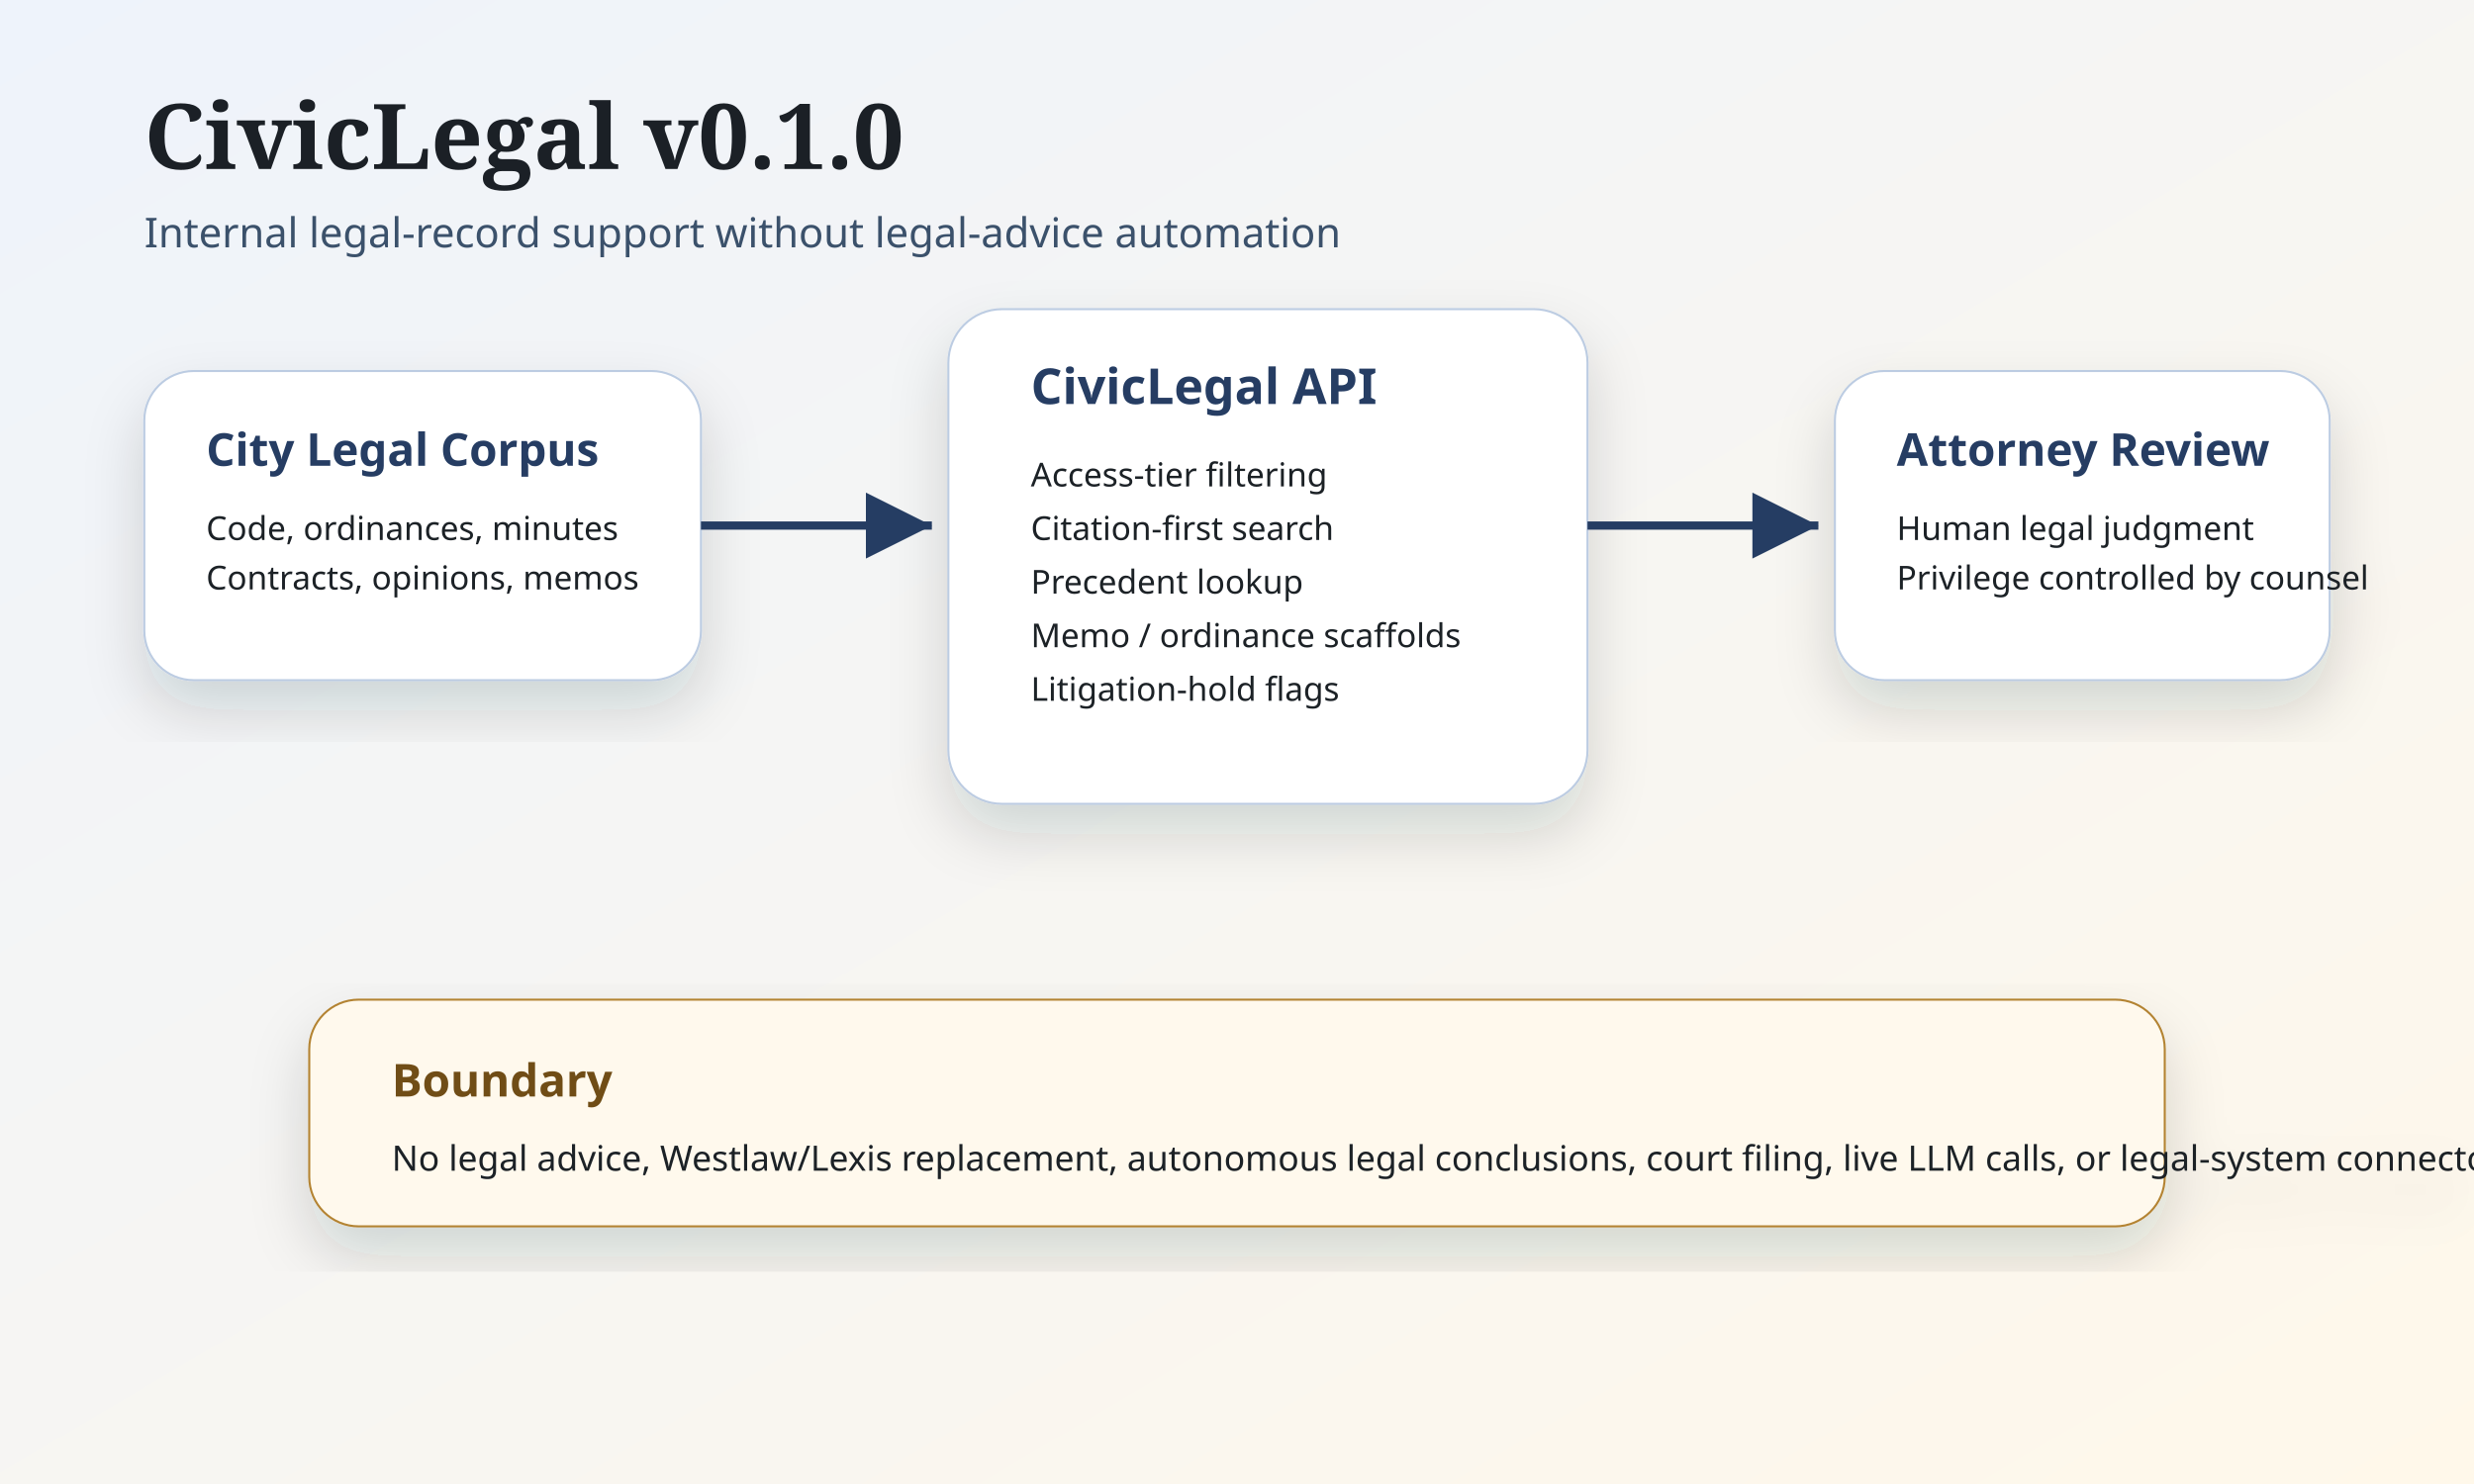
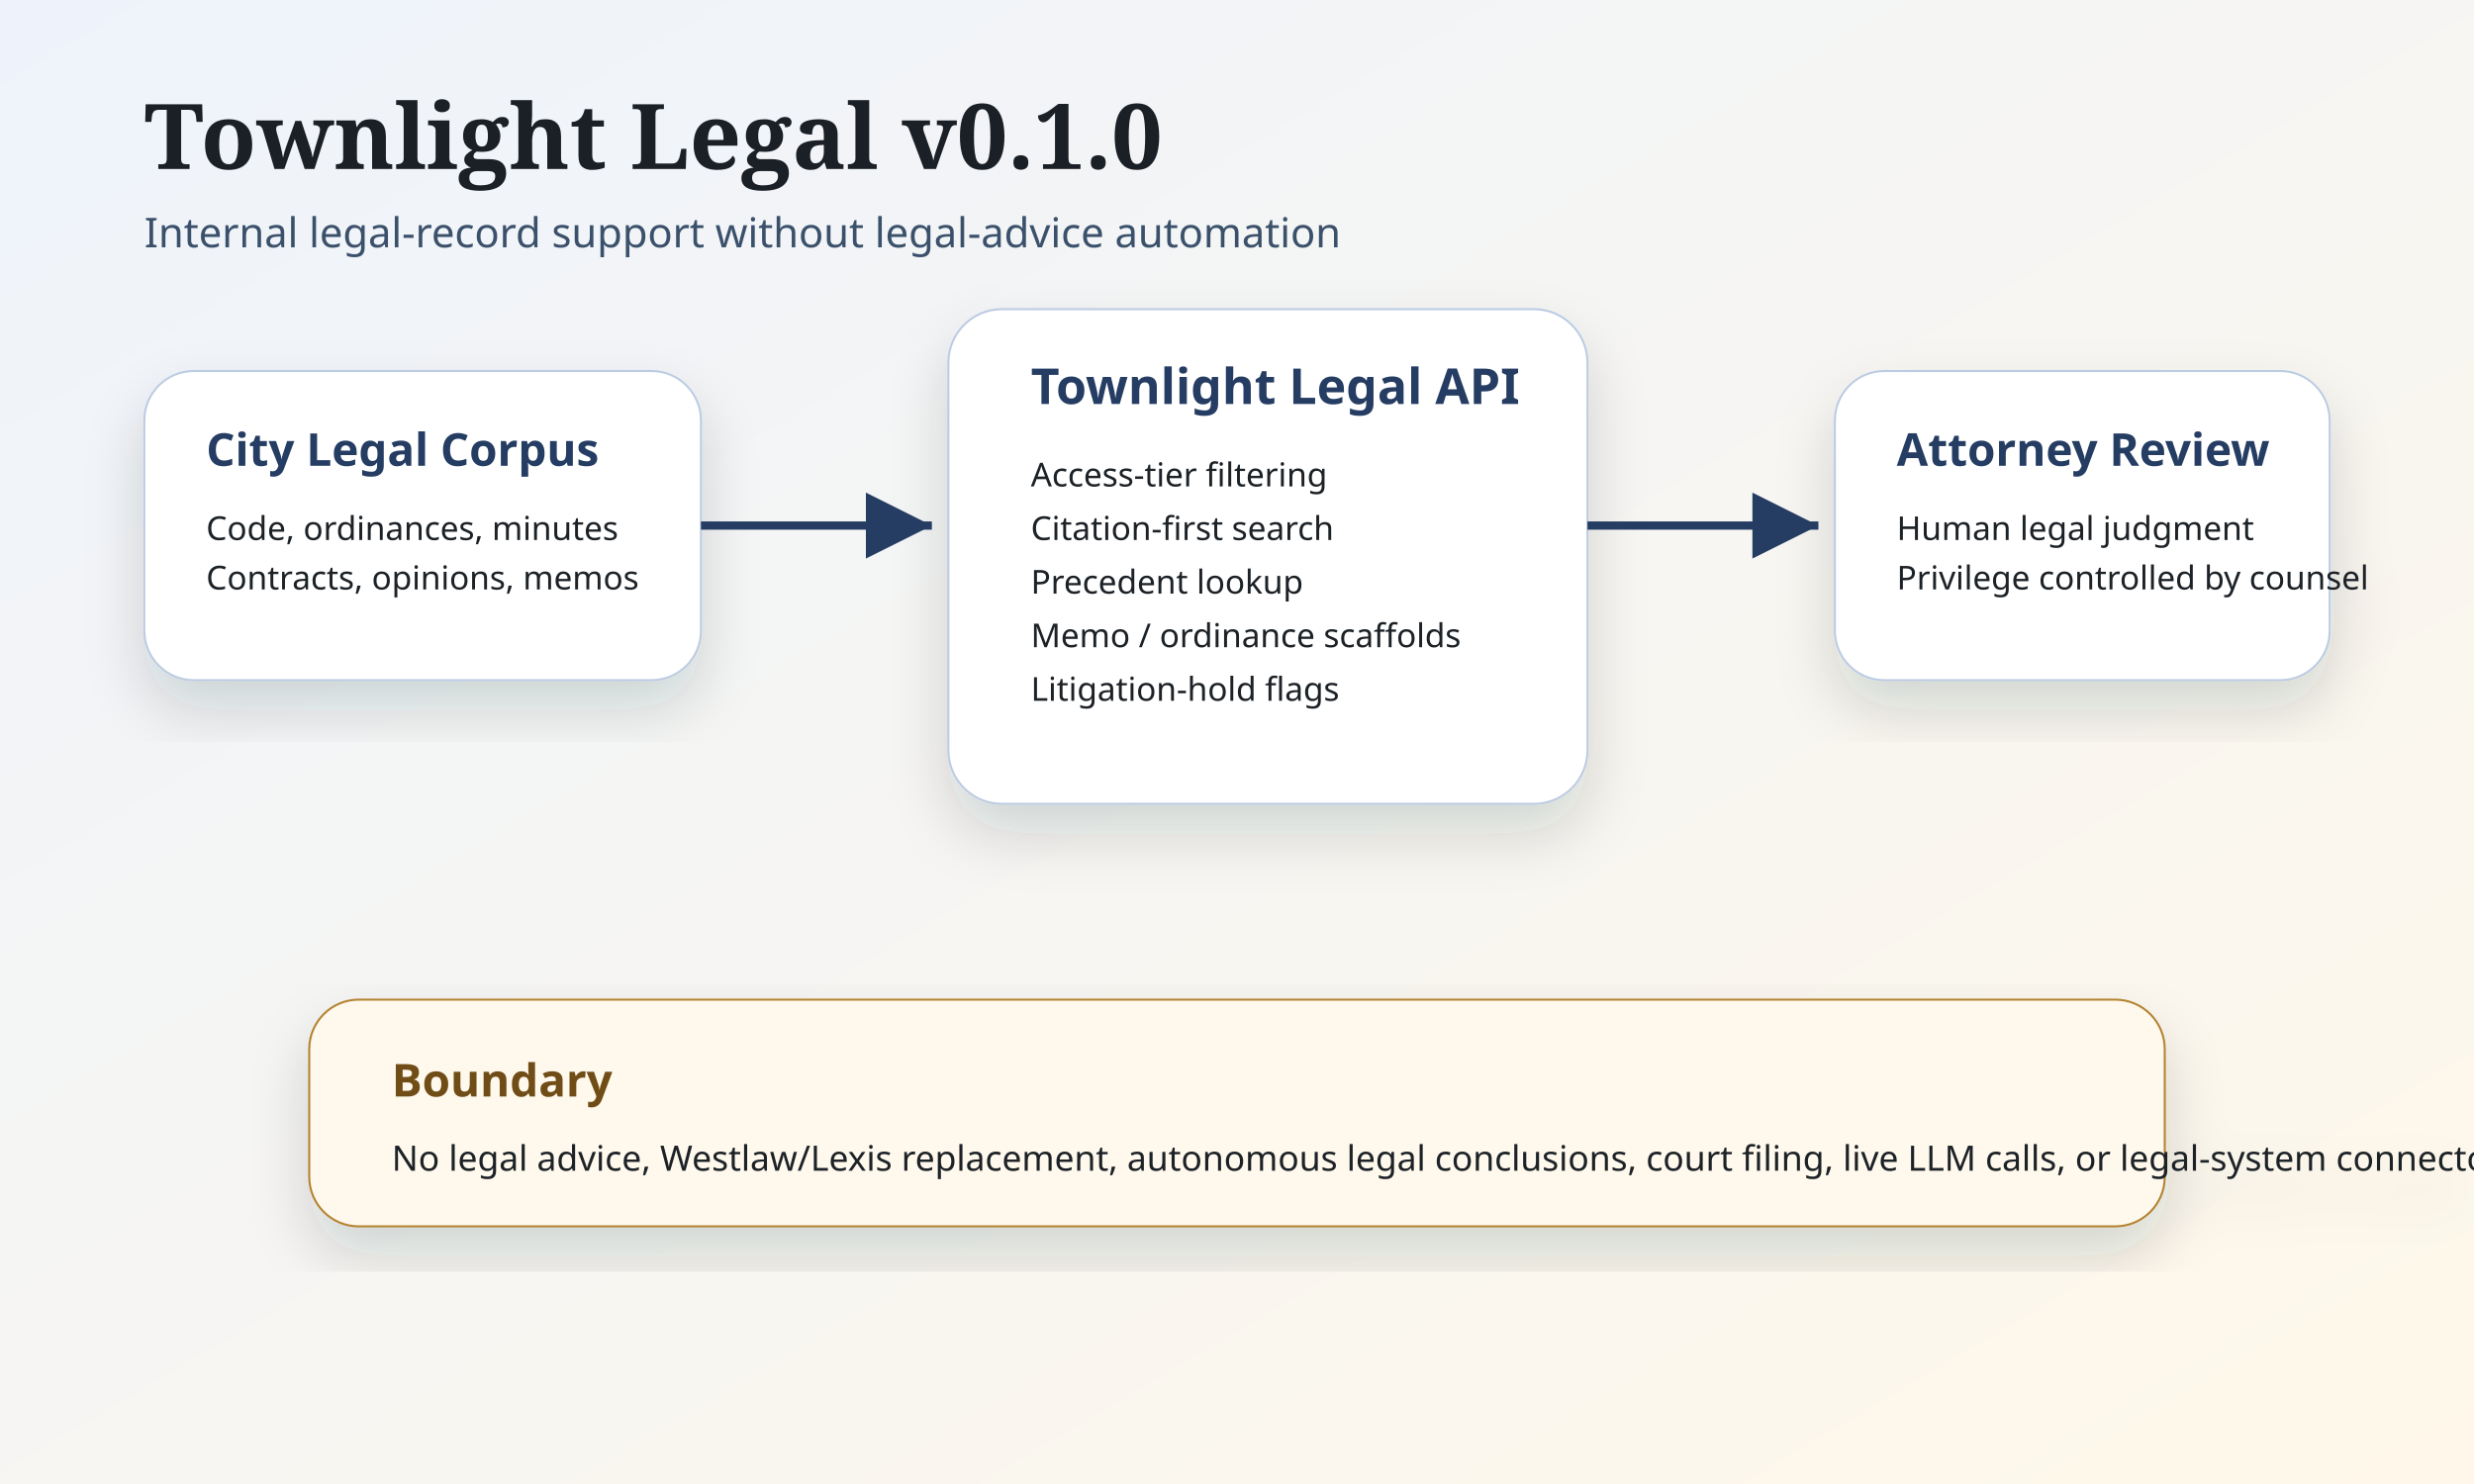
<svg xmlns="http://www.w3.org/2000/svg" width="1200" height="720" viewBox="0 0 1200 720" role="img" aria-labelledby="title desc">
  <defs>
    <linearGradient id="bg" x1="0" y1="0" x2="1" y2="1">
      <stop offset="0%" stop-color="#eef3fb" />
      <stop offset="100%" stop-color="#fff8ea" />
    </linearGradient>
    <filter id="shadow" x="-20%" y="-20%" width="140%" height="140%">
      <feDropShadow dx="0" dy="14" stdDeviation="14" flood-color="#1b2a38" flood-opacity="0.16" />
    </filter>
    <marker id="arrow" markerWidth="12" markerHeight="12" refX="10" refY="6" orient="auto">
      <path d="M2,2 L10,6 L2,10 Z" fill="#253d63" />
    </marker>
  </defs>
  <rect width="1200" height="720" fill="url(#bg)" />
-   <text x="70" y="82" font-family="Georgia, serif" font-size="44" font-weight="700" fill="#1b2026">CivicLegal v0.1.0</text>
+   <text x="70" y="82" font-family="Georgia, serif" font-size="44" font-weight="700" fill="#1b2026">Townlight Legal v0.1.0</text>
  <text x="70" y="120" font-family="Aptos, Segoe UI, sans-serif" font-size="20" fill="#3b516b">Internal legal-record support without legal-advice automation</text>
  <g filter="url(#shadow)">
    <rect x="70" y="180" width="270" height="150" rx="24" fill="#ffffff" stroke="#bccce2" />
    <text x="100" y="226" font-family="Aptos, Segoe UI, sans-serif" font-size="22" font-weight="700" fill="#253d63">City Legal Corpus</text>
    <text x="100" y="262" font-family="Aptos, Segoe UI, sans-serif" font-size="16" fill="#1b2026">Code, ordinances, minutes</text>
    <text x="100" y="286" font-family="Aptos, Segoe UI, sans-serif" font-size="16" fill="#1b2026">Contracts, opinions, memos</text>
  </g>
  <g filter="url(#shadow)">
    <rect x="460" y="150" width="310" height="240" rx="26" fill="#ffffff" stroke="#bccce2" />
-     <text x="500" y="196" font-family="Aptos, Segoe UI, sans-serif" font-size="24" font-weight="800" fill="#253d63">CivicLegal API</text>
+     <text x="500" y="196" font-family="Aptos, Segoe UI, sans-serif" font-size="24" font-weight="800" fill="#253d63">Townlight Legal API</text>
    <text x="500" y="236" font-family="Aptos, Segoe UI, sans-serif" font-size="16" fill="#1b2026">Access-tier filtering</text>
    <text x="500" y="262" font-family="Aptos, Segoe UI, sans-serif" font-size="16" fill="#1b2026">Citation-first search</text>
    <text x="500" y="288" font-family="Aptos, Segoe UI, sans-serif" font-size="16" fill="#1b2026">Precedent lookup</text>
    <text x="500" y="314" font-family="Aptos, Segoe UI, sans-serif" font-size="16" fill="#1b2026">Memo / ordinance scaffolds</text>
    <text x="500" y="340" font-family="Aptos, Segoe UI, sans-serif" font-size="16" fill="#1b2026">Litigation-hold flags</text>
  </g>
  <g filter="url(#shadow)">
    <rect x="890" y="180" width="240" height="150" rx="24" fill="#ffffff" stroke="#bccce2" />
    <text x="920" y="226" font-family="Aptos, Segoe UI, sans-serif" font-size="22" font-weight="700" fill="#253d63">Attorney Review</text>
    <text x="920" y="262" font-family="Aptos, Segoe UI, sans-serif" font-size="16" fill="#1b2026">Human legal judgment</text>
    <text x="920" y="286" font-family="Aptos, Segoe UI, sans-serif" font-size="16" fill="#1b2026">Privilege controlled by counsel</text>
  </g>
  <path d="M340 255 C390 255 410 255 452 255" fill="none" stroke="#253d63" stroke-width="4" marker-end="url(#arrow)" />
  <path d="M770 255 C820 255 845 255 882 255" fill="none" stroke="#253d63" stroke-width="4" marker-end="url(#arrow)" />
  <g filter="url(#shadow)">
    <rect x="150" y="485" width="900" height="110" rx="24" fill="#fff9ed" stroke="#b38331" />
    <text x="190" y="532" font-family="Aptos, Segoe UI, sans-serif" font-size="22" font-weight="800" fill="#704d17">Boundary</text>
    <text x="190" y="568" font-family="Aptos, Segoe UI, sans-serif" font-size="17" fill="#1b2026">No legal advice, Westlaw/Lexis replacement, autonomous legal conclusions, court filing, live LLM calls, or legal-system connectors ship in v0.1.0.</text>
  </g>
</svg>
